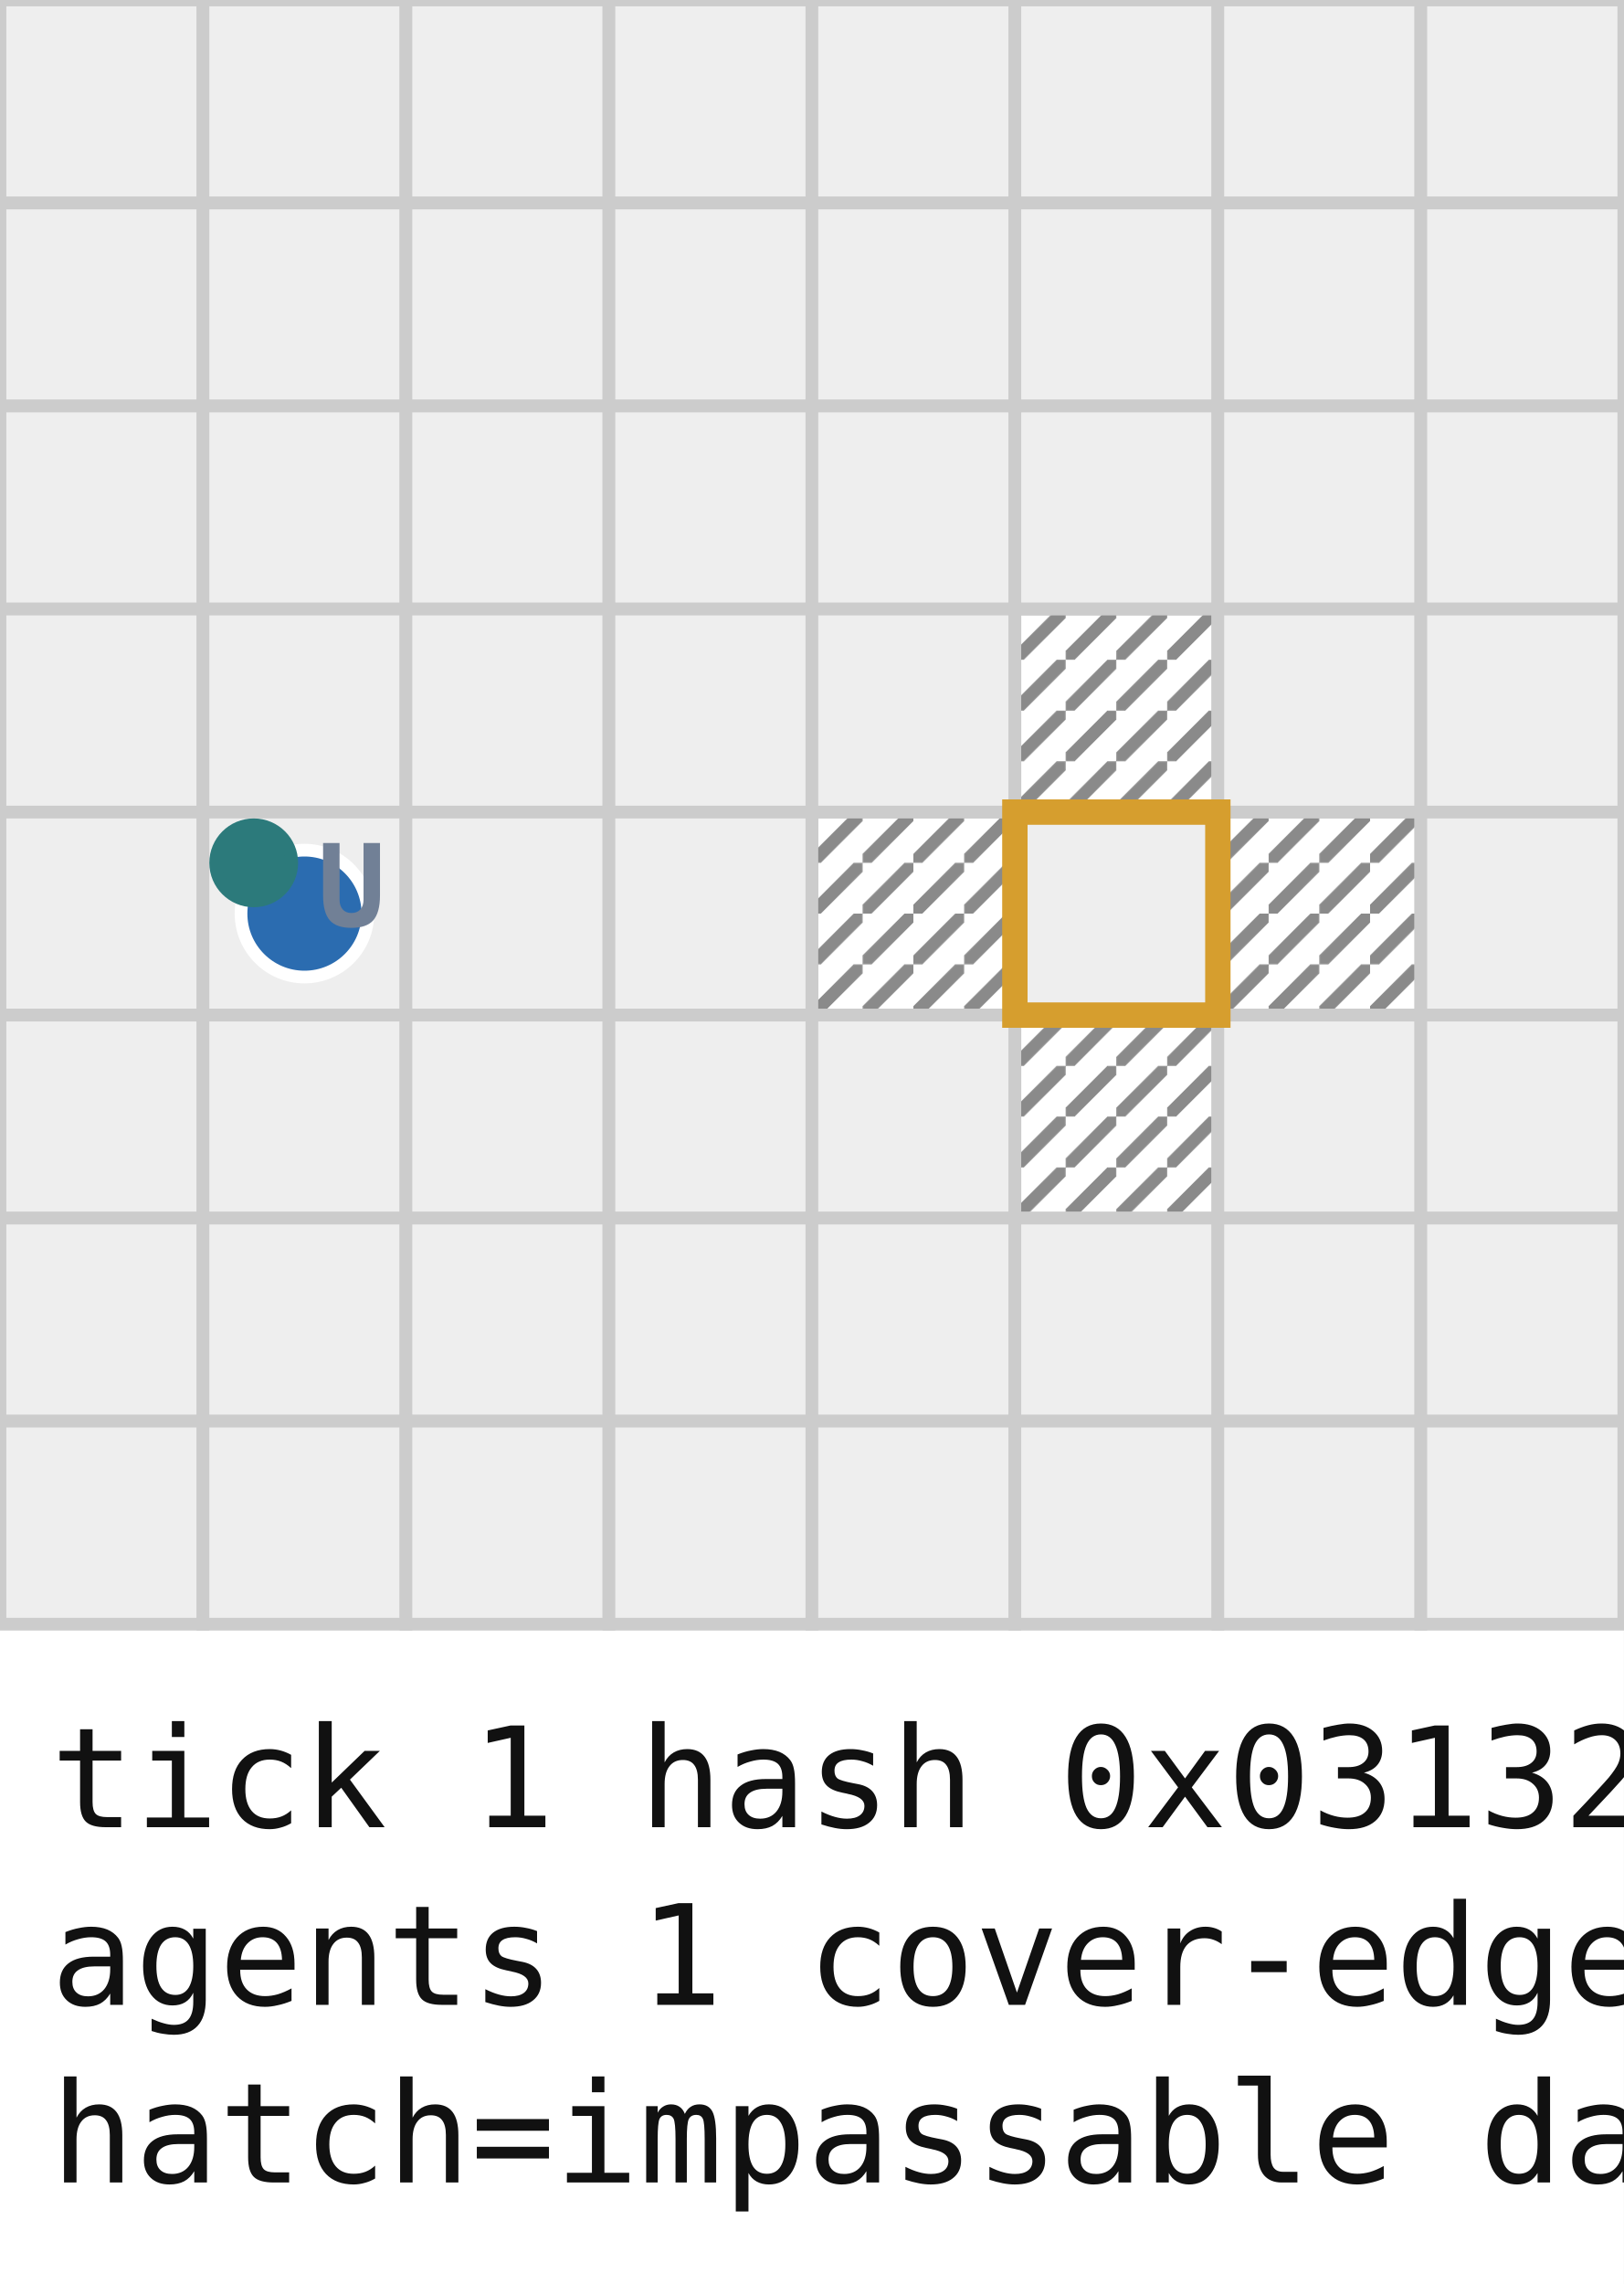
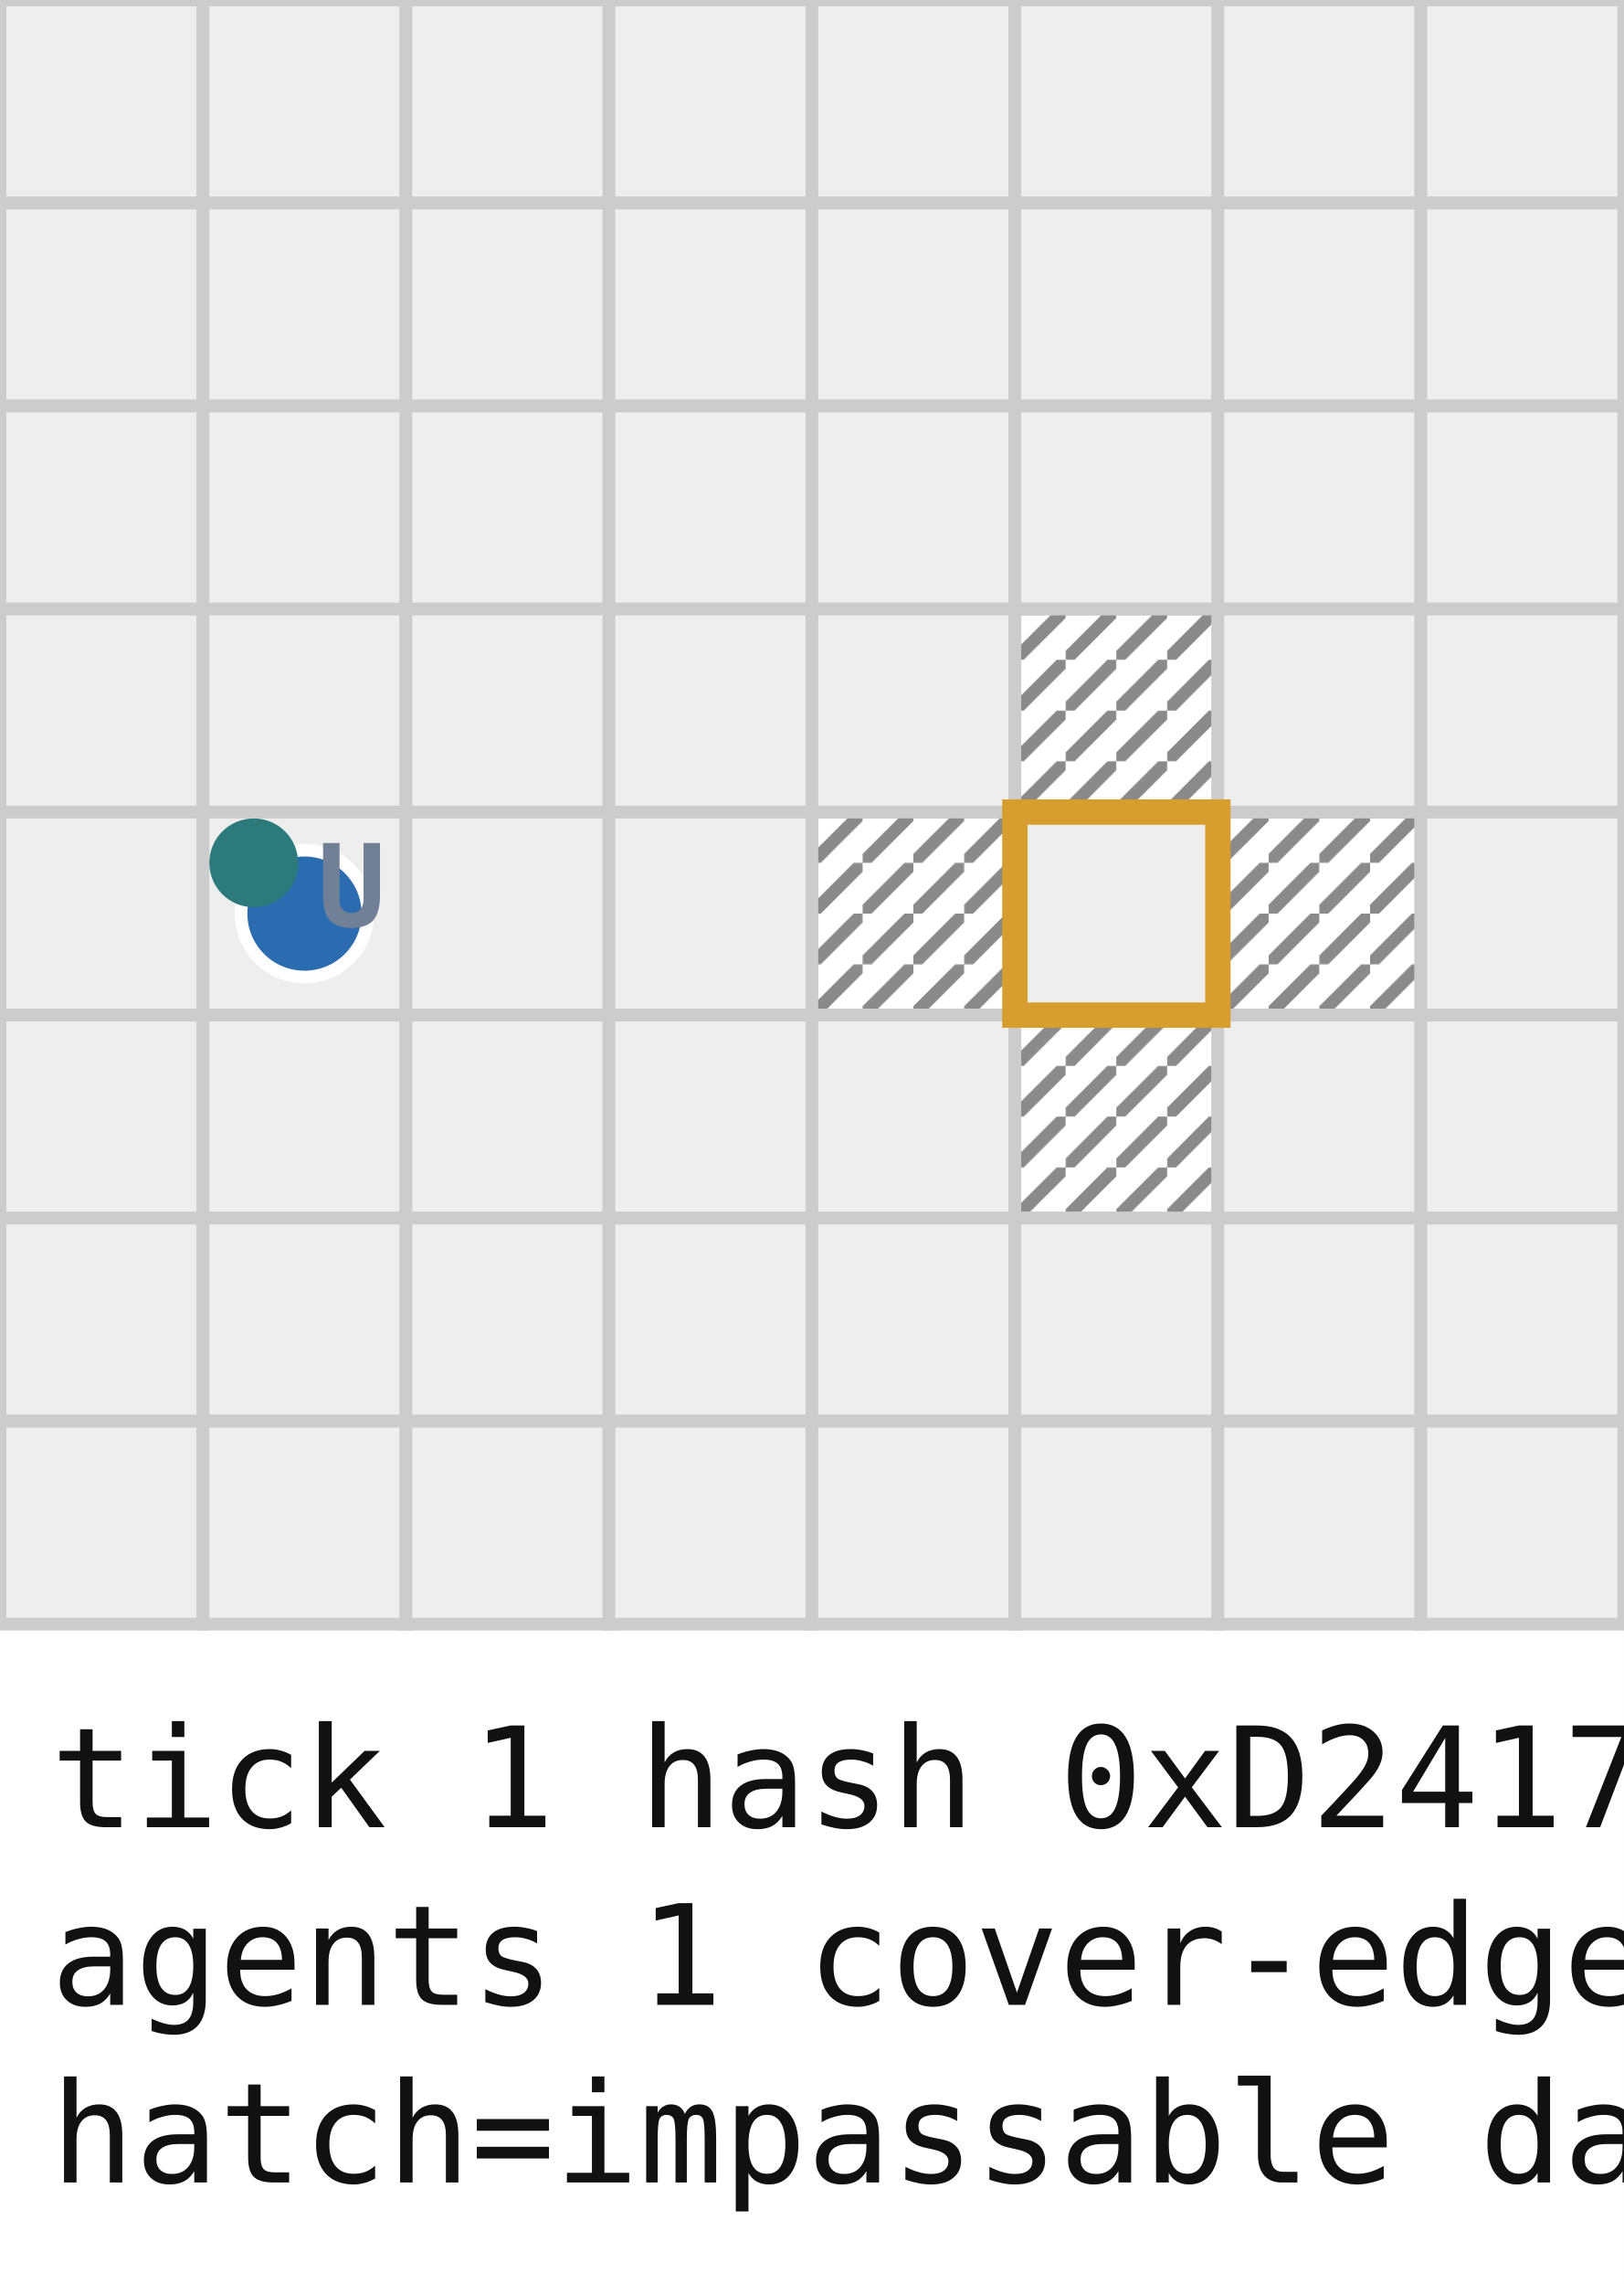
<svg xmlns="http://www.w3.org/2000/svg" width="128" height="180" viewBox="0 0 128 180">
  <defs>
    <pattern id="cw-hatch" width="4" height="4" patternUnits="userSpaceOnUse">
      <path d="M0,4 L4,0" stroke="#8a8a8a" stroke-width="1" />
    </pattern>
  </defs>
  <rect x="0" y="0" width="128" height="180" fill="#ffffff" />
  <rect x="0" y="0" width="16" height="16" fill="rgb(238,238,238)" stroke="#cccccc" stroke-width="1" />
  <rect x="16" y="0" width="16" height="16" fill="rgb(238,238,238)" stroke="#cccccc" stroke-width="1" />
  <rect x="32" y="0" width="16" height="16" fill="rgb(238,238,238)" stroke="#cccccc" stroke-width="1" />
  <rect x="48" y="0" width="16" height="16" fill="rgb(238,238,238)" stroke="#cccccc" stroke-width="1" />
  <rect x="64" y="0" width="16" height="16" fill="rgb(238,238,238)" stroke="#cccccc" stroke-width="1" />
  <rect x="80" y="0" width="16" height="16" fill="rgb(238,238,238)" stroke="#cccccc" stroke-width="1" />
  <rect x="96" y="0" width="16" height="16" fill="rgb(238,238,238)" stroke="#cccccc" stroke-width="1" />
  <rect x="112" y="0" width="16" height="16" fill="rgb(238,238,238)" stroke="#cccccc" stroke-width="1" />
  <rect x="0" y="16" width="16" height="16" fill="rgb(238,238,238)" stroke="#cccccc" stroke-width="1" />
  <rect x="16" y="16" width="16" height="16" fill="rgb(238,238,238)" stroke="#cccccc" stroke-width="1" />
  <rect x="32" y="16" width="16" height="16" fill="rgb(238,238,238)" stroke="#cccccc" stroke-width="1" />
  <rect x="48" y="16" width="16" height="16" fill="rgb(238,238,238)" stroke="#cccccc" stroke-width="1" />
  <rect x="64" y="16" width="16" height="16" fill="rgb(238,238,238)" stroke="#cccccc" stroke-width="1" />
  <rect x="80" y="16" width="16" height="16" fill="rgb(238,238,238)" stroke="#cccccc" stroke-width="1" />
  <rect x="96" y="16" width="16" height="16" fill="rgb(238,238,238)" stroke="#cccccc" stroke-width="1" />
  <rect x="112" y="16" width="16" height="16" fill="rgb(238,238,238)" stroke="#cccccc" stroke-width="1" />
  <rect x="0" y="32" width="16" height="16" fill="rgb(238,238,238)" stroke="#cccccc" stroke-width="1" />
  <rect x="16" y="32" width="16" height="16" fill="rgb(238,238,238)" stroke="#cccccc" stroke-width="1" />
  <rect x="32" y="32" width="16" height="16" fill="rgb(238,238,238)" stroke="#cccccc" stroke-width="1" />
  <rect x="48" y="32" width="16" height="16" fill="rgb(238,238,238)" stroke="#cccccc" stroke-width="1" />
  <rect x="64" y="32" width="16" height="16" fill="rgb(238,238,238)" stroke="#cccccc" stroke-width="1" />
  <rect x="80" y="32" width="16" height="16" fill="rgb(238,238,238)" stroke="#cccccc" stroke-width="1" />
  <rect x="96" y="32" width="16" height="16" fill="rgb(238,238,238)" stroke="#cccccc" stroke-width="1" />
  <rect x="112" y="32" width="16" height="16" fill="rgb(238,238,238)" stroke="#cccccc" stroke-width="1" />
  <rect x="0" y="48" width="16" height="16" fill="rgb(238,238,238)" stroke="#cccccc" stroke-width="1" />
  <rect x="16" y="48" width="16" height="16" fill="rgb(238,238,238)" stroke="#cccccc" stroke-width="1" />
  <rect x="32" y="48" width="16" height="16" fill="rgb(238,238,238)" stroke="#cccccc" stroke-width="1" />
  <rect x="48" y="48" width="16" height="16" fill="rgb(238,238,238)" stroke="#cccccc" stroke-width="1" />
  <rect x="64" y="48" width="16" height="16" fill="rgb(238,238,238)" stroke="#cccccc" stroke-width="1" />
  <rect x="80" y="48" width="16" height="16" fill="url(#cw-hatch)" stroke="#cccccc" stroke-width="1" />
  <rect x="96" y="48" width="16" height="16" fill="rgb(238,238,238)" stroke="#cccccc" stroke-width="1" />
  <rect x="112" y="48" width="16" height="16" fill="rgb(238,238,238)" stroke="#cccccc" stroke-width="1" />
  <rect x="0" y="64" width="16" height="16" fill="rgb(238,238,238)" stroke="#cccccc" stroke-width="1" />
  <rect x="16" y="64" width="16" height="16" fill="rgb(238,238,238)" stroke="#cccccc" stroke-width="1" />
  <rect x="32" y="64" width="16" height="16" fill="rgb(238,238,238)" stroke="#cccccc" stroke-width="1" />
  <rect x="48" y="64" width="16" height="16" fill="rgb(238,238,238)" stroke="#cccccc" stroke-width="1" />
  <rect x="64" y="64" width="16" height="16" fill="url(#cw-hatch)" stroke="#cccccc" stroke-width="1" />
  <rect x="80" y="64" width="16" height="16" fill="rgb(238,238,238)" stroke="#cccccc" stroke-width="1" />
  <rect x="96" y="64" width="16" height="16" fill="url(#cw-hatch)" stroke="#cccccc" stroke-width="1" />
  <rect x="112" y="64" width="16" height="16" fill="rgb(238,238,238)" stroke="#cccccc" stroke-width="1" />
  <rect x="0" y="80" width="16" height="16" fill="rgb(238,238,238)" stroke="#cccccc" stroke-width="1" />
  <rect x="16" y="80" width="16" height="16" fill="rgb(238,238,238)" stroke="#cccccc" stroke-width="1" />
  <rect x="32" y="80" width="16" height="16" fill="rgb(238,238,238)" stroke="#cccccc" stroke-width="1" />
  <rect x="48" y="80" width="16" height="16" fill="rgb(238,238,238)" stroke="#cccccc" stroke-width="1" />
  <rect x="64" y="80" width="16" height="16" fill="rgb(238,238,238)" stroke="#cccccc" stroke-width="1" />
  <rect x="80" y="80" width="16" height="16" fill="url(#cw-hatch)" stroke="#cccccc" stroke-width="1" />
  <rect x="96" y="80" width="16" height="16" fill="rgb(238,238,238)" stroke="#cccccc" stroke-width="1" />
  <rect x="112" y="80" width="16" height="16" fill="rgb(238,238,238)" stroke="#cccccc" stroke-width="1" />
  <rect x="0" y="96" width="16" height="16" fill="rgb(238,238,238)" stroke="#cccccc" stroke-width="1" />
  <rect x="16" y="96" width="16" height="16" fill="rgb(238,238,238)" stroke="#cccccc" stroke-width="1" />
  <rect x="32" y="96" width="16" height="16" fill="rgb(238,238,238)" stroke="#cccccc" stroke-width="1" />
  <rect x="48" y="96" width="16" height="16" fill="rgb(238,238,238)" stroke="#cccccc" stroke-width="1" />
  <rect x="64" y="96" width="16" height="16" fill="rgb(238,238,238)" stroke="#cccccc" stroke-width="1" />
  <rect x="80" y="96" width="16" height="16" fill="rgb(238,238,238)" stroke="#cccccc" stroke-width="1" />
  <rect x="96" y="96" width="16" height="16" fill="rgb(238,238,238)" stroke="#cccccc" stroke-width="1" />
  <rect x="112" y="96" width="16" height="16" fill="rgb(238,238,238)" stroke="#cccccc" stroke-width="1" />
  <rect x="0" y="112" width="16" height="16" fill="rgb(238,238,238)" stroke="#cccccc" stroke-width="1" />
  <rect x="16" y="112" width="16" height="16" fill="rgb(238,238,238)" stroke="#cccccc" stroke-width="1" />
  <rect x="32" y="112" width="16" height="16" fill="rgb(238,238,238)" stroke="#cccccc" stroke-width="1" />
  <rect x="48" y="112" width="16" height="16" fill="rgb(238,238,238)" stroke="#cccccc" stroke-width="1" />
  <rect x="64" y="112" width="16" height="16" fill="rgb(238,238,238)" stroke="#cccccc" stroke-width="1" />
  <rect x="80" y="112" width="16" height="16" fill="rgb(238,238,238)" stroke="#cccccc" stroke-width="1" />
  <rect x="96" y="112" width="16" height="16" fill="rgb(238,238,238)" stroke="#cccccc" stroke-width="1" />
  <rect x="112" y="112" width="16" height="16" fill="rgb(238,238,238)" stroke="#cccccc" stroke-width="1" />
  <rect x="80" y="64" width="16" height="16" fill="none" stroke="#d69e2e" stroke-width="2" />
  <circle cx="24" cy="72" r="5" fill="#2b6cb0" stroke="#ffffff" stroke-width="1" />
  <text x="25" y="73" font-family="monospace" font-size="9" font-weight="bold" fill="#718096">U</text>
  <circle cx="20" cy="68" r="3" fill="#2c7a7b" stroke="#2c7a7b" stroke-width="1" />
-   <text x="4" y="144" font-family="monospace" font-size="11" fill="#111111">tick 1  hash 0x03132EE126978849  draws 0</text>
+   <text x="4" y="144" font-family="monospace" font-size="11" fill="#111111">tick 1  hash 0xD241785870DC7E20  draws 0</text>
  <text x="4" y="158" font-family="monospace" font-size="11" fill="#111111">agents 1  cover-edges 0  events 2</text>
  <text x="4" y="172" font-family="monospace" font-size="11" fill="#111111">hatch=impassable  dark border=opaque  darker fill=higher elevation  triangle=cover  circle=agent</text>
</svg>
